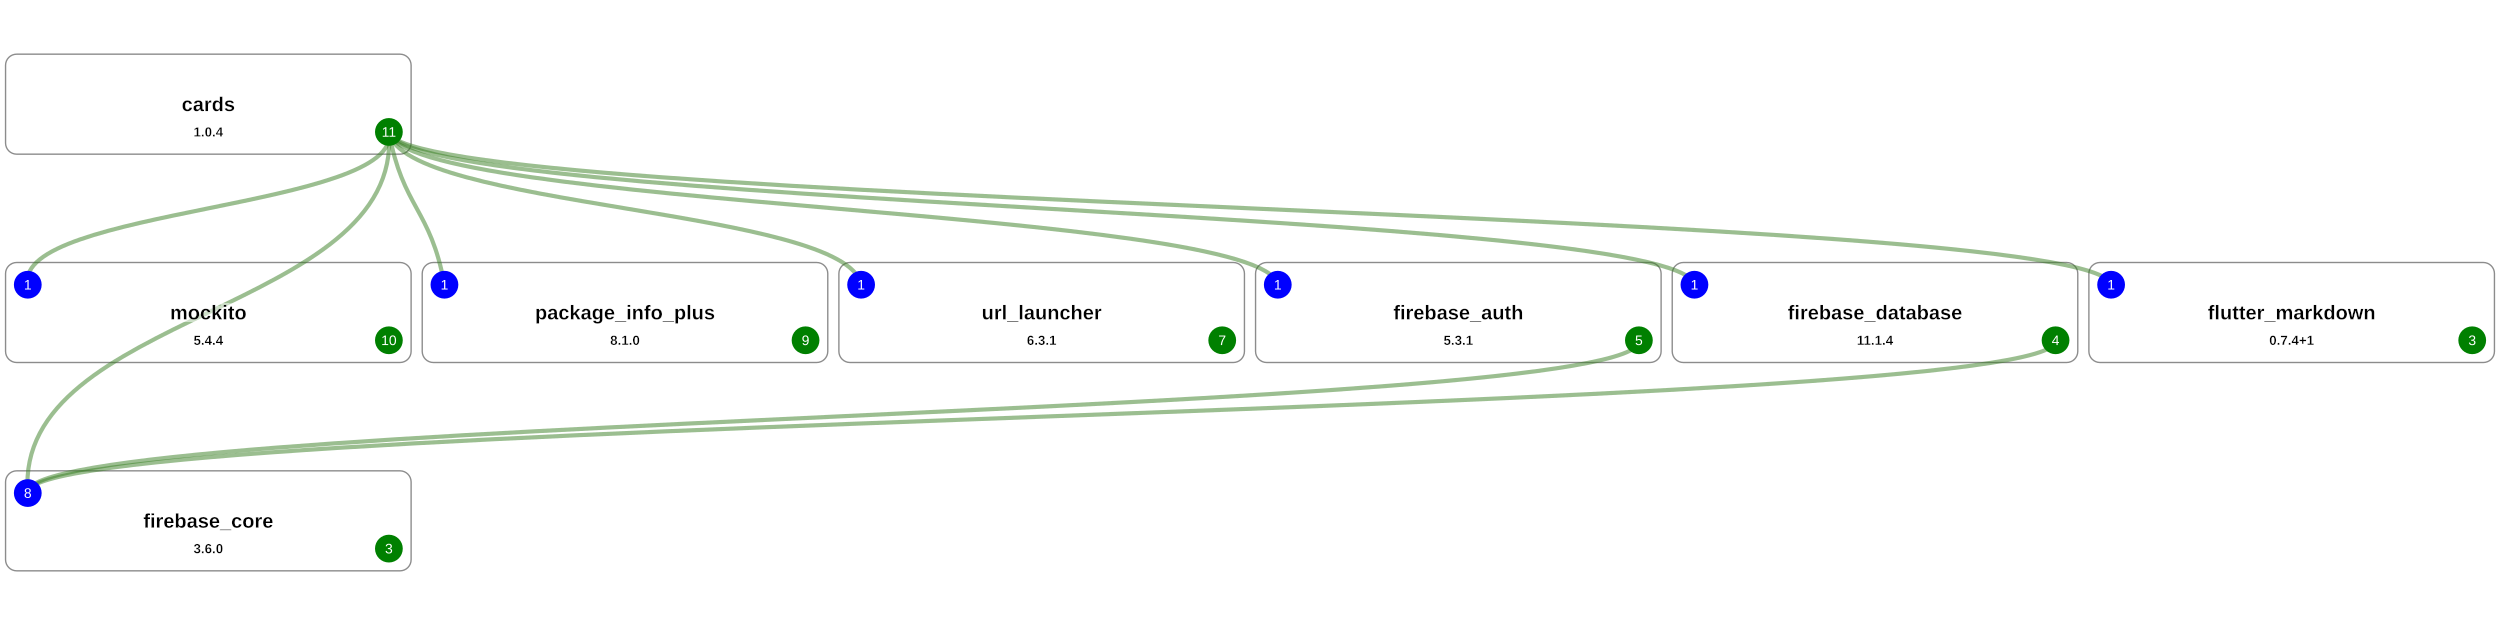
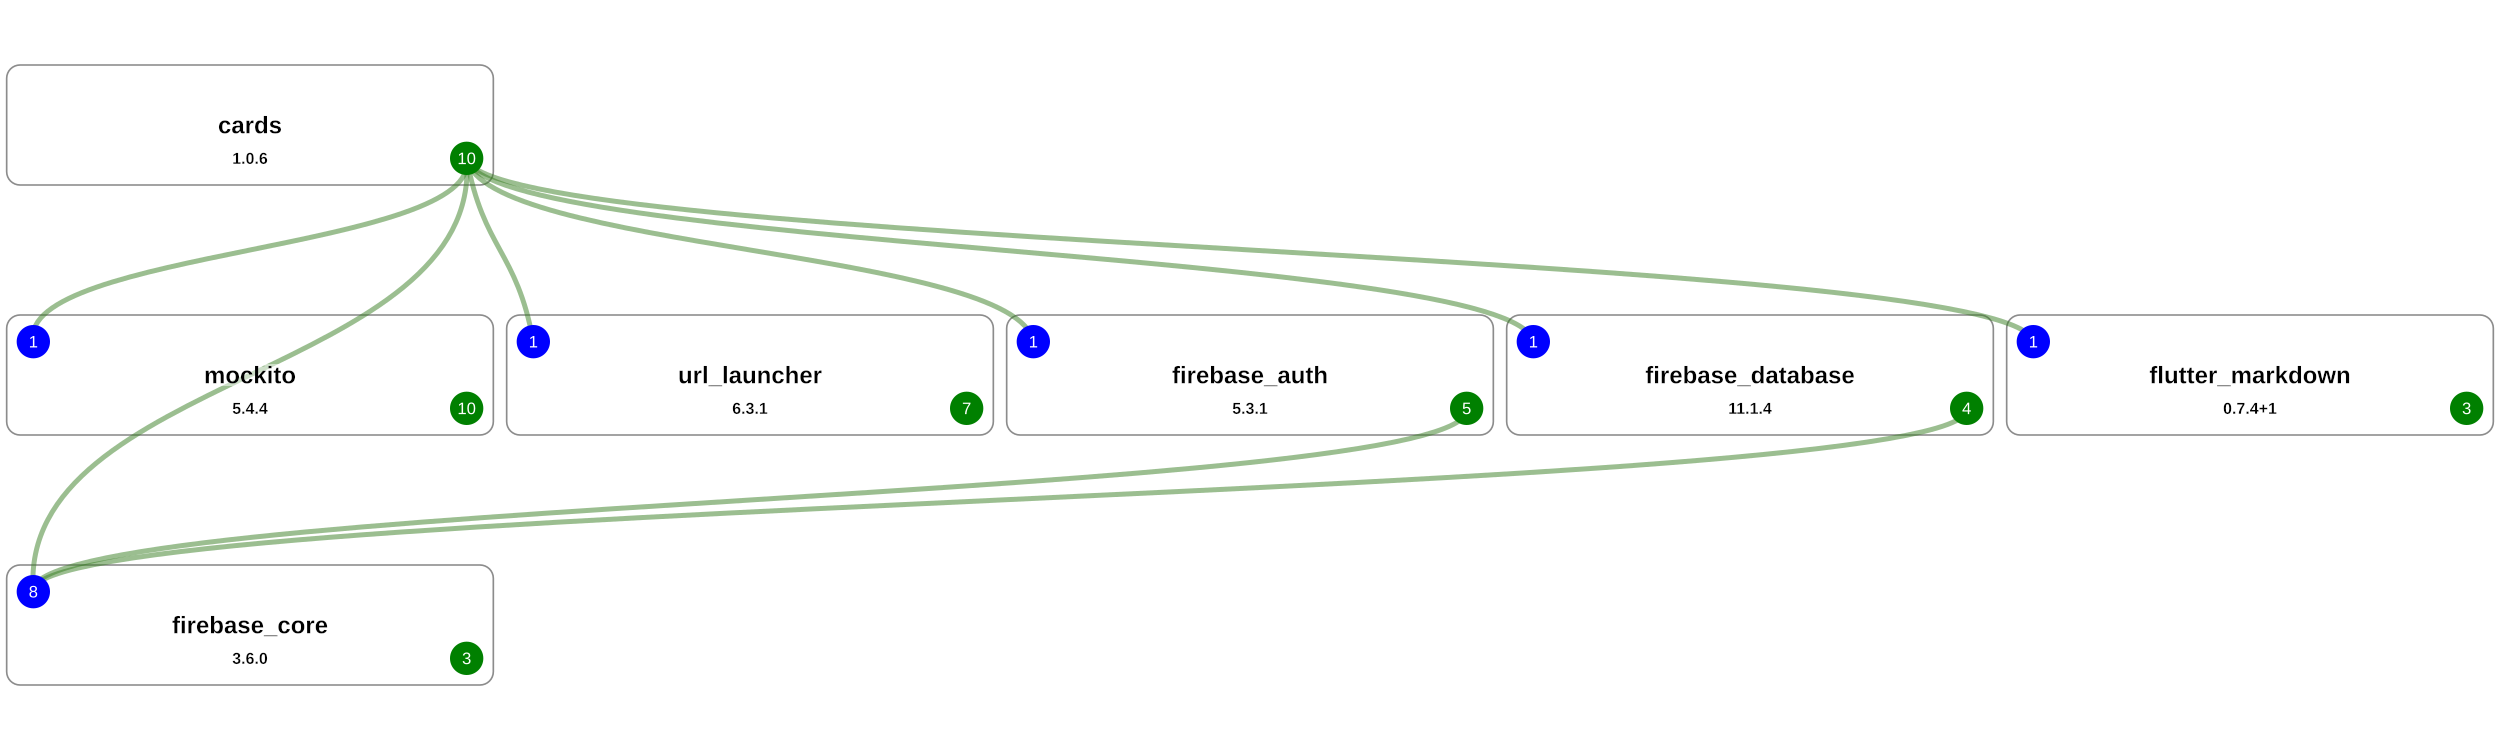
- <svg xmlns="http://www.w3.org/2000/svg" width="1800" height="450" font-family="Arial, Helvetica, sans-serif">
+ <svg xmlns="http://www.w3.org/2000/svg" width="1500" height="450" font-family="Arial, Helvetica, sans-serif">
  <style>
    .layerRectangle {
      stroke: black;
      stroke-dasharray: 5,5;
      fill: url('#layers')
    }
    .layerText {
      fill: purple;
      font-size: 150%;
      filter: url(#outlineWhite);
    }
    .nodeFolder {
      fill: #aaaaaa;
      opacity: 0.3;
      stroke: whitesmoke;
    }
    .nodeFile {
      fill: #ffffff;
      opacity: 0.9;
      stroke: gray;
    }
    .folderName {
      font-size: 180%;
      fill : white;
      font-weight: bolder;
      text-anchor: start;
      letter-spacing : 1px;
      dominant-baseline: hanging;
      filter: url(#shadow);
    }
    .nodeName {
      fill : black;
      font-weight: bold;
      text-anchor: middle;
      dominant-baseline: central;
      filter: url(#outlineWhite);
    }
    .line {
      fill : none;
      stroke-width: 3;
      opacity: 0.5;
    }
    .line:hover {
      stroke-width: 6;
      opacity: 1;
    }
</style>
  <defs id="idSvgDef">
    <linearGradient id="layers" gradientTransform="rotate(90)">
      <stop offset="0%" stop-color="#691872" stop-opacity="0.1" />
      <stop offset="100%" stop-color="#691872" stop-opacity="0.3" />
    </linearGradient>
    <filter id="shadow">
      <feGaussianBlur in="SourceAlpha" stdDeviation="2" />
      <feOffset dx="1" dy="1" result="offsetblur" />
      <feFlood flood-color="black" />
      <feComposite in2="offsetblur" operator="in" />
      <feMerge>
        <feMergeNode />
        <feMergeNode in="SourceGraphic" />
      </feMerge>
    </filter>
    <filter id="outlineWhite">
      <feMorphology in="SourceAlpha" result="DILATED" operator="dilate" radius="2" />
      <feFlood flood-color="white" flood-opacity="0.5" result="WHITE" />
      <feComposite in="WHITE" in2="DILATED" operator="in" result="OUTLINE" />
      <feMerge>
        <feMergeNode in="OUTLINE" />
        <feMergeNode in="SourceGraphic" />
      </feMerge>
    </filter>
    <filter id="outlineBlack">
      <feMorphology in="SourceAlpha" result="DILATED" operator="dilate" radius="2" />
      <feFlood flood-color="black" flood-opacity="0.5" result="BLACK" />
      <feComposite in="BLACK" in2="DILATED" operator="in" result="OUTLINE" />
      <feMerge>
        <feMergeNode in="OUTLINE" />
        <feMergeNode in="SourceGraphic" />
      </feMerge>
    </filter>
    <marker id="lineEnd" viewBox="0 -5 30 10" refX="12" orient="auto">
      <path d="M0,-16L32,0L0,16" fill="#3058FF" opacity="0.67" />
    </marker>
    <marker id="lineStart" viewBox="0 -4 8 8" refX="4" orient="auto">
      <circle cx="4" r="4" fill="#377E22" />
    </marker>
  </defs>
  <rect width="100%" height="100%" fill="white" />
  <rect width="100%" height="100%" fill="white" />
  <g id="Node_cards">
    <rect x="4" y="39" width="292" height="72" rx="8" ry="8" class="nodeFile" />
  </g>
  <g id="Node_firebase_auth">
-     <rect x="904" y="189" width="292" height="72" rx="8" ry="8" class="nodeFile" />
+     <rect x="604" y="189" width="292" height="72" rx="8" ry="8" class="nodeFile" />
  </g>
  <g id="Node_firebase_core">
    <rect x="4" y="339" width="292" height="72" rx="8" ry="8" class="nodeFile" />
  </g>
  <g id="Node_firebase_database">
+     <rect x="904" y="189" width="292" height="72" rx="8" ry="8" class="nodeFile" />
+   </g>
+   <g id="Node_flutter_markdown">
    <rect x="1204" y="189" width="292" height="72" rx="8" ry="8" class="nodeFile" />
-   </g>
-   <g id="Node_flutter_markdown">
-     <rect x="1504" y="189" width="292" height="72" rx="8" ry="8" class="nodeFile" />
  </g>
  <g id="Node_mockito">
    <rect x="4" y="189" width="292" height="72" rx="8" ry="8" class="nodeFile" />
  </g>
-   <g id="Node_package_info_plus">
+   <g id="Node_url_launcher">
    <rect x="304" y="189" width="292" height="72" rx="8" ry="8" class="nodeFile" />
  </g>
-   <g id="Node_url_launcher">
-     <rect x="604" y="189" width="292" height="72" rx="8" ry="8" class="nodeFile" />
-   </g>
  <g id="Edges">
+     <path class="line" d="M280 95 C 290 150,610 150, 620 205" fill="none" stroke="#377E22">
+       </path>
+     <path class="line" d="M280 95 C 290 225,10 225, 20 355" fill="none" stroke="#377E22">
+       </path>
    <path class="line" d="M280 95 C 290 150,910 150, 920 205" fill="none" stroke="#377E22">
      </path>
-     <path class="line" d="M280 95 C 290 225,10 225, 20 355" fill="none" stroke="#377E22">
-       </path>
    <path class="line" d="M280 95 C 290 150,1210 150, 1220 205" fill="none" stroke="#377E22">
      </path>
-     <path class="line" d="M280 95 C 290 150,1510 150, 1520 205" fill="none" stroke="#377E22">
-       </path>
    <path class="line" d="M280 95 C 290 150,10 150, 20 205" fill="none" stroke="#377E22">
      </path>
    <path class="line" d="M280 95 C 290 150,310 150, 320 205" fill="none" stroke="#377E22">
      </path>
-     <path class="line" d="M280 95 C 290 150,610 150, 620 205" fill="none" stroke="#377E22">
+     <path class="line" d="M880 245 C 890 300,10 300, 20 355" fill="none" stroke="#377E22">
      </path>
    <path class="line" d="M1180 245 C 1190 300,10 300, 20 355" fill="none" stroke="#377E22">
      </path>
-     <path class="line" d="M1480 245 C 1490 300,10 300, 20 355" fill="none" stroke="#377E22">
-       </path>
  </g>
  <g id="Counters_cards">
    <g>
      <circle cx="280" cy="95" r="10" fill="green" />
-       <text x="280" y="95" fill="white" font-size="10" text-anchor="middle" dominant-baseline="central">11</text>
+       <text x="280" y="95" fill="white" font-size="10" text-anchor="middle" dominant-baseline="central">10</text>
    </g>
  </g>
  <g id="Counters_firebase_auth">
    <g>
+       <circle cx="880" cy="245" r="10" fill="green" />
+       <text x="880" y="245" fill="white" font-size="10" text-anchor="middle" dominant-baseline="central">5</text>
+     </g>
+     <g>
+       <circle cx="620" cy="205" r="10" fill="blue" />
+       <text x="620" y="205" fill="white" font-size="10" text-anchor="middle" dominant-baseline="central">1</text>
+     </g>
+   </g>
+   <g id="Counters_firebase_core">
+     <g>
+       <circle cx="280" cy="395" r="10" fill="green" />
+       <text x="280" y="395" fill="white" font-size="10" text-anchor="middle" dominant-baseline="central">3</text>
+     </g>
+     <g>
+       <circle cx="20" cy="355" r="10" fill="blue" />
+       <text x="20" y="355" fill="white" font-size="10" text-anchor="middle" dominant-baseline="central">8</text>
+     </g>
+   </g>
+   <g id="Counters_firebase_database">
+     <g>
      <circle cx="1180" cy="245" r="10" fill="green" />
-       <text x="1180" y="245" fill="white" font-size="10" text-anchor="middle" dominant-baseline="central">5</text>
+       <text x="1180" y="245" fill="white" font-size="10" text-anchor="middle" dominant-baseline="central">4</text>
    </g>
    <g>
      <circle cx="920" cy="205" r="10" fill="blue" />
      <text x="920" y="205" fill="white" font-size="10" text-anchor="middle" dominant-baseline="central">1</text>
    </g>
  </g>
-   <g id="Counters_firebase_core">
-     <g>
-       <circle cx="280" cy="395" r="10" fill="green" />
-       <text x="280" y="395" fill="white" font-size="10" text-anchor="middle" dominant-baseline="central">3</text>
-     </g>
-     <g>
-       <circle cx="20" cy="355" r="10" fill="blue" />
-       <text x="20" y="355" fill="white" font-size="10" text-anchor="middle" dominant-baseline="central">8</text>
-     </g>
-   </g>
-   <g id="Counters_firebase_database">
+   <g id="Counters_flutter_markdown">
    <g>
      <circle cx="1480" cy="245" r="10" fill="green" />
-       <text x="1480" y="245" fill="white" font-size="10" text-anchor="middle" dominant-baseline="central">4</text>
+       <text x="1480" y="245" fill="white" font-size="10" text-anchor="middle" dominant-baseline="central">3</text>
    </g>
    <g>
      <circle cx="1220" cy="205" r="10" fill="blue" />
      <text x="1220" y="205" fill="white" font-size="10" text-anchor="middle" dominant-baseline="central">1</text>
    </g>
  </g>
-   <g id="Counters_flutter_markdown">
-     <g>
-       <circle cx="1780" cy="245" r="10" fill="green" />
-       <text x="1780" y="245" fill="white" font-size="10" text-anchor="middle" dominant-baseline="central">3</text>
-     </g>
-     <g>
-       <circle cx="1520" cy="205" r="10" fill="blue" />
-       <text x="1520" y="205" fill="white" font-size="10" text-anchor="middle" dominant-baseline="central">1</text>
-     </g>
-   </g>
  <g id="Counters_mockito">
    <g>
      <circle cx="280" cy="245" r="10" fill="green" />
      <text x="280" y="245" fill="white" font-size="10" text-anchor="middle" dominant-baseline="central">10</text>
    </g>
    <g>
      <circle cx="20" cy="205" r="10" fill="blue" />
      <text x="20" y="205" fill="white" font-size="10" text-anchor="middle" dominant-baseline="central">1</text>
    </g>
  </g>
-   <g id="Counters_package_info_plus">
+   <g id="Counters_url_launcher">
    <g>
      <circle cx="580" cy="245" r="10" fill="green" />
-       <text x="580" y="245" fill="white" font-size="10" text-anchor="middle" dominant-baseline="central">9</text>
+       <text x="580" y="245" fill="white" font-size="10" text-anchor="middle" dominant-baseline="central">7</text>
    </g>
    <g>
      <circle cx="320" cy="205" r="10" fill="blue" />
      <text x="320" y="205" fill="white" font-size="10" text-anchor="middle" dominant-baseline="central">1</text>
    </g>
  </g>
-   <g id="Counters_url_launcher">
-     <g>
-       <circle cx="880" cy="245" r="10" fill="green" />
-       <text x="880" y="245" fill="white" font-size="10" text-anchor="middle" dominant-baseline="central">7</text>
-     </g>
-     <g>
-       <circle cx="620" cy="205" r="10" fill="blue" />
-       <text x="620" y="205" fill="white" font-size="10" text-anchor="middle" dominant-baseline="central">1</text>
-     </g>
-   </g>
  <g id="Labels_cards">
    <text class="nodeName" x="150" y="75" font-size="120%">cards</text>
-     <text class="nodeName" x="150" y="95" font-size="80%">1.0.4</text>
+     <text class="nodeName" x="150" y="95" font-size="80%">1.0.6</text>
  </g>
  <g id="Labels_firebase_auth">
-     <text class="nodeName" x="1050" y="225" font-size="120%">firebase_auth</text>
-     <text class="nodeName" x="1050" y="245" font-size="80%">5.3.1</text>
+     <text class="nodeName" x="750" y="225" font-size="120%">firebase_auth</text>
+     <text class="nodeName" x="750" y="245" font-size="80%">5.3.1</text>
  </g>
  <g id="Labels_firebase_core">
    <text class="nodeName" x="150" y="375" font-size="120%">firebase_core</text>
    <text class="nodeName" x="150" y="395" font-size="80%">3.6.0</text>
  </g>
  <g id="Labels_firebase_database">
-     <text class="nodeName" x="1350" y="225" font-size="120%">firebase_database</text>
-     <text class="nodeName" x="1350" y="245" font-size="80%">11.1.4</text>
+     <text class="nodeName" x="1050" y="225" font-size="120%">firebase_database</text>
+     <text class="nodeName" x="1050" y="245" font-size="80%">11.1.4</text>
  </g>
  <g id="Labels_flutter_markdown">
-     <text class="nodeName" x="1650" y="225" font-size="120%">flutter_markdown</text>
-     <text class="nodeName" x="1650" y="245" font-size="80%">0.7.4+1</text>
+     <text class="nodeName" x="1350" y="225" font-size="120%">flutter_markdown</text>
+     <text class="nodeName" x="1350" y="245" font-size="80%">0.7.4+1</text>
  </g>
  <g id="Labels_mockito">
    <text class="nodeName" x="150" y="225" font-size="120%">mockito</text>
    <text class="nodeName" x="150" y="245" font-size="80%">5.4.4</text>
  </g>
-   <g id="Labels_package_info_plus">
-     <text class="nodeName" x="450" y="225" font-size="120%">package_info_plus</text>
-     <text class="nodeName" x="450" y="245" font-size="80%">8.1.0</text>
-   </g>
  <g id="Labels_url_launcher">
-     <text class="nodeName" x="750" y="225" font-size="120%">url_launcher</text>
-     <text class="nodeName" x="750" y="245" font-size="80%">6.3.1</text>
+     <text class="nodeName" x="450" y="225" font-size="120%">url_launcher</text>
+     <text class="nodeName" x="450" y="245" font-size="80%">6.3.1</text>
  </g>
</svg>
